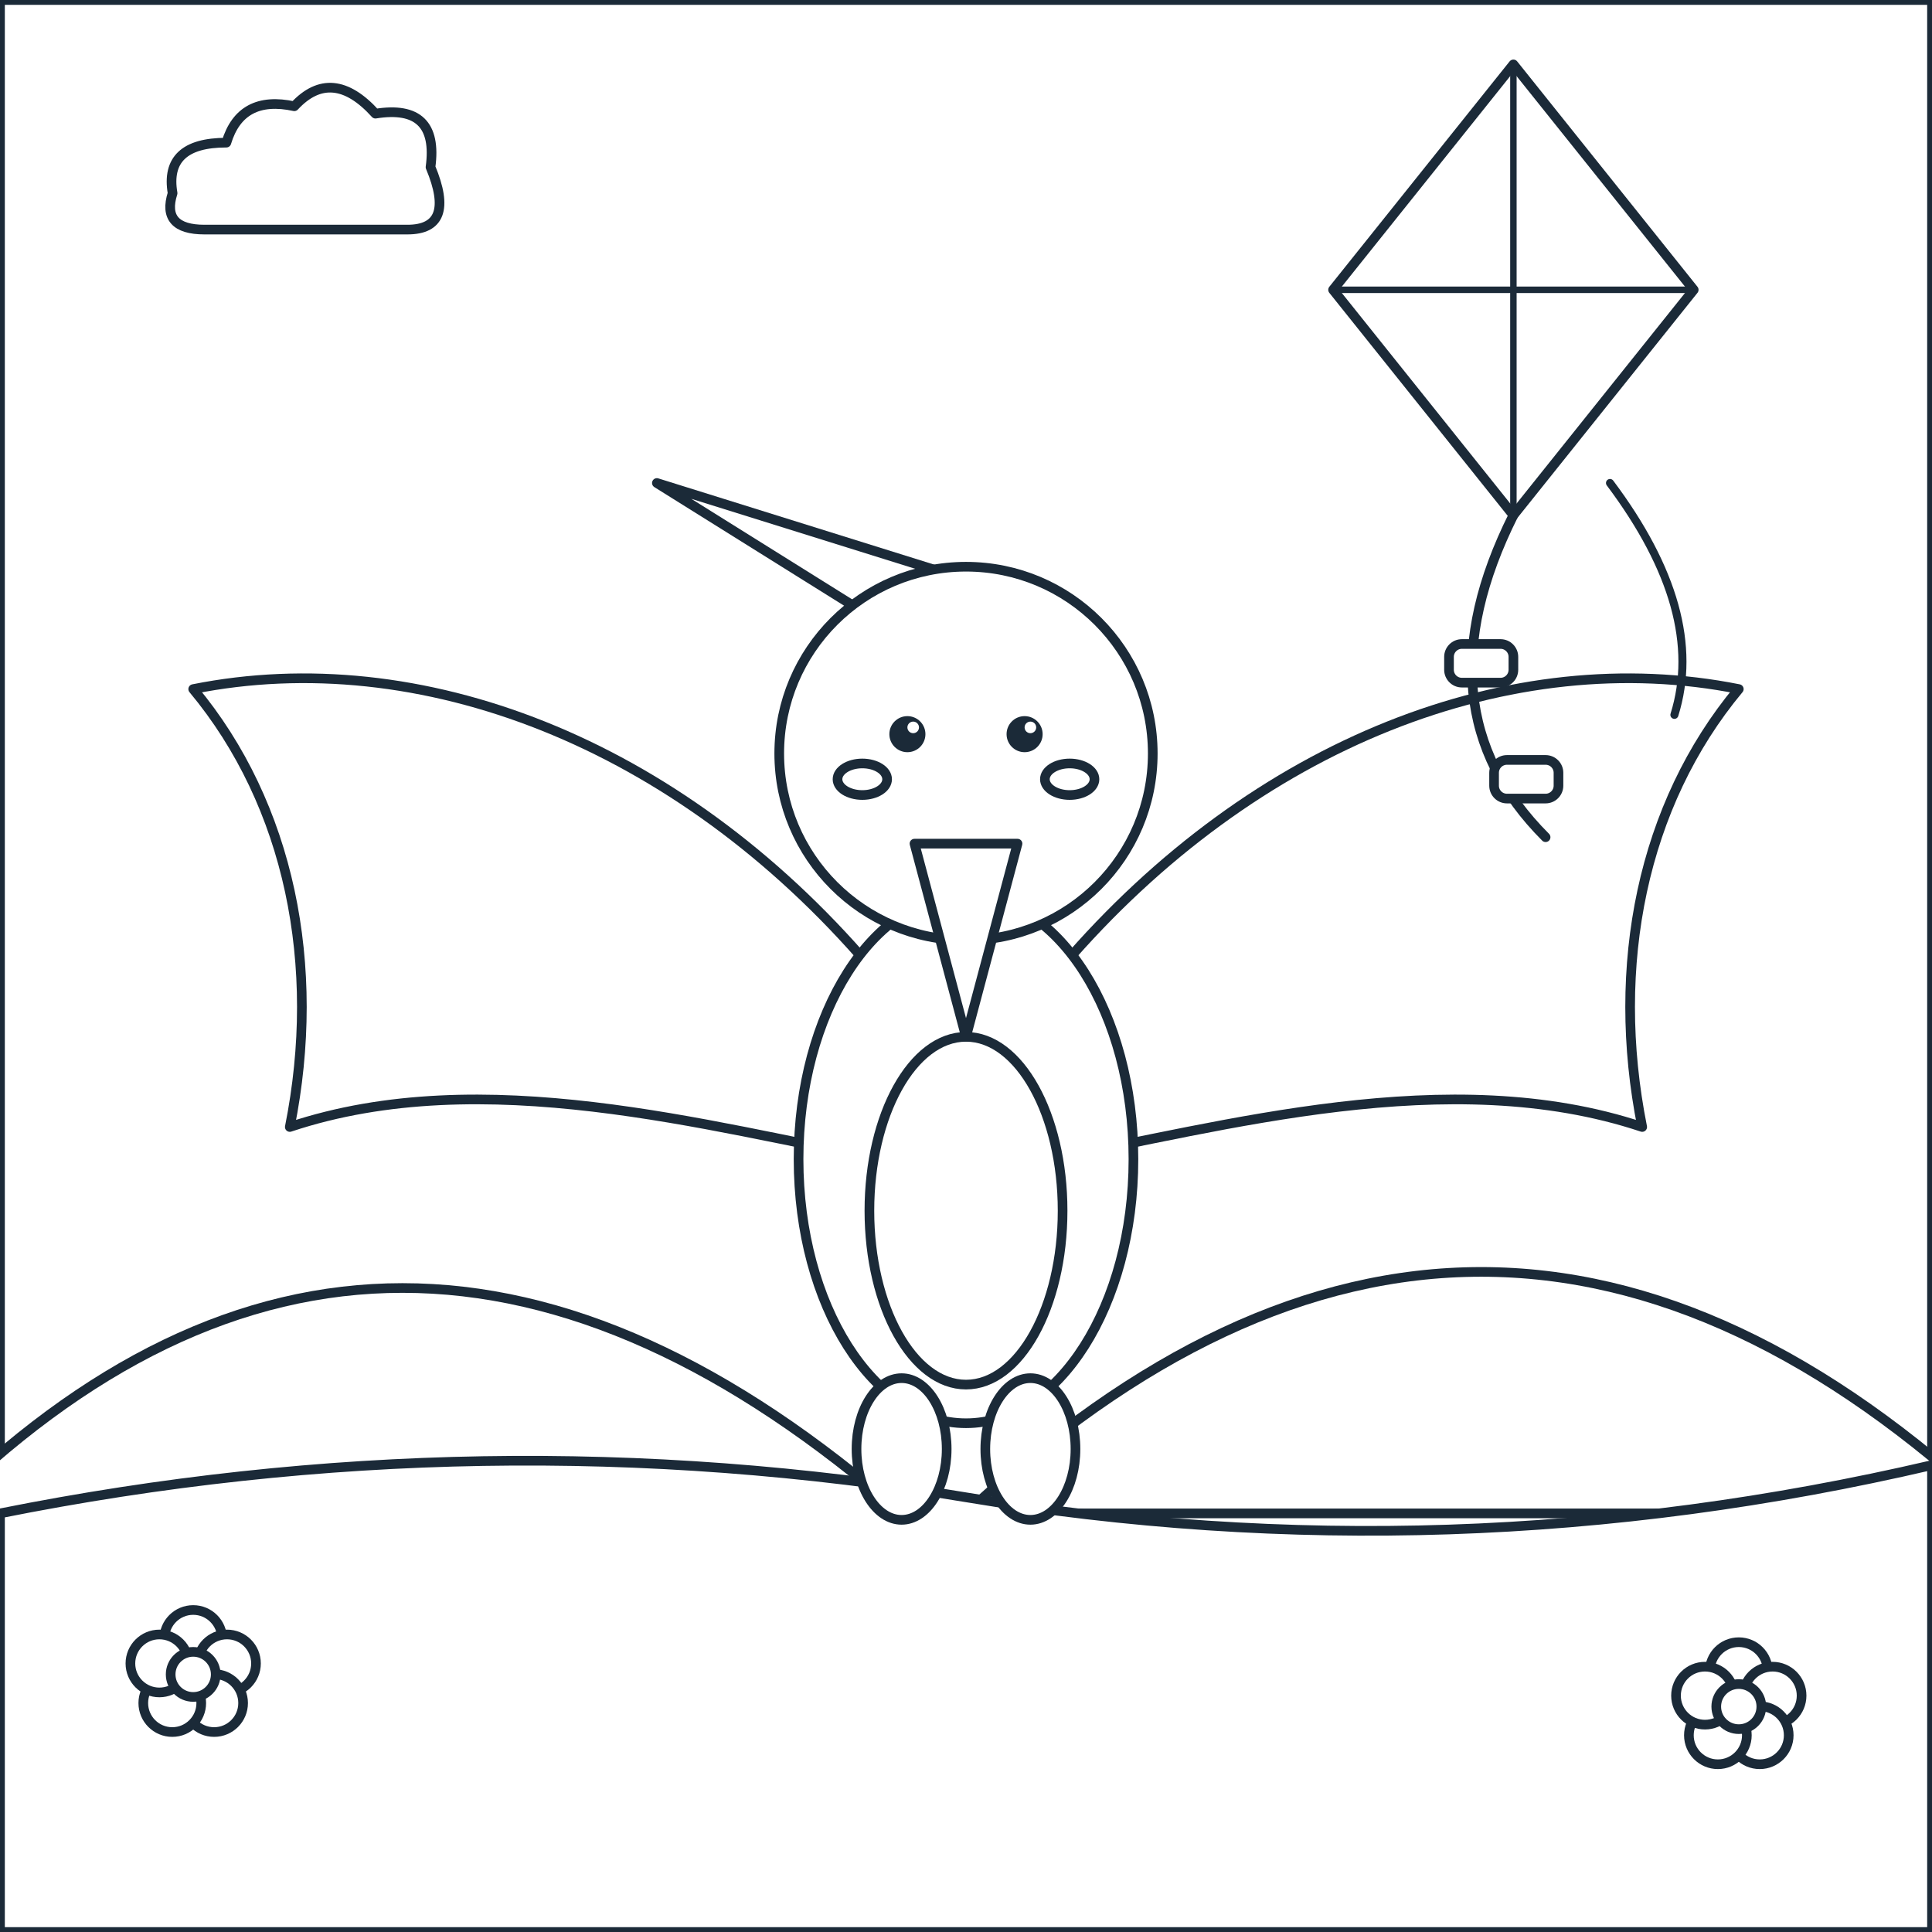
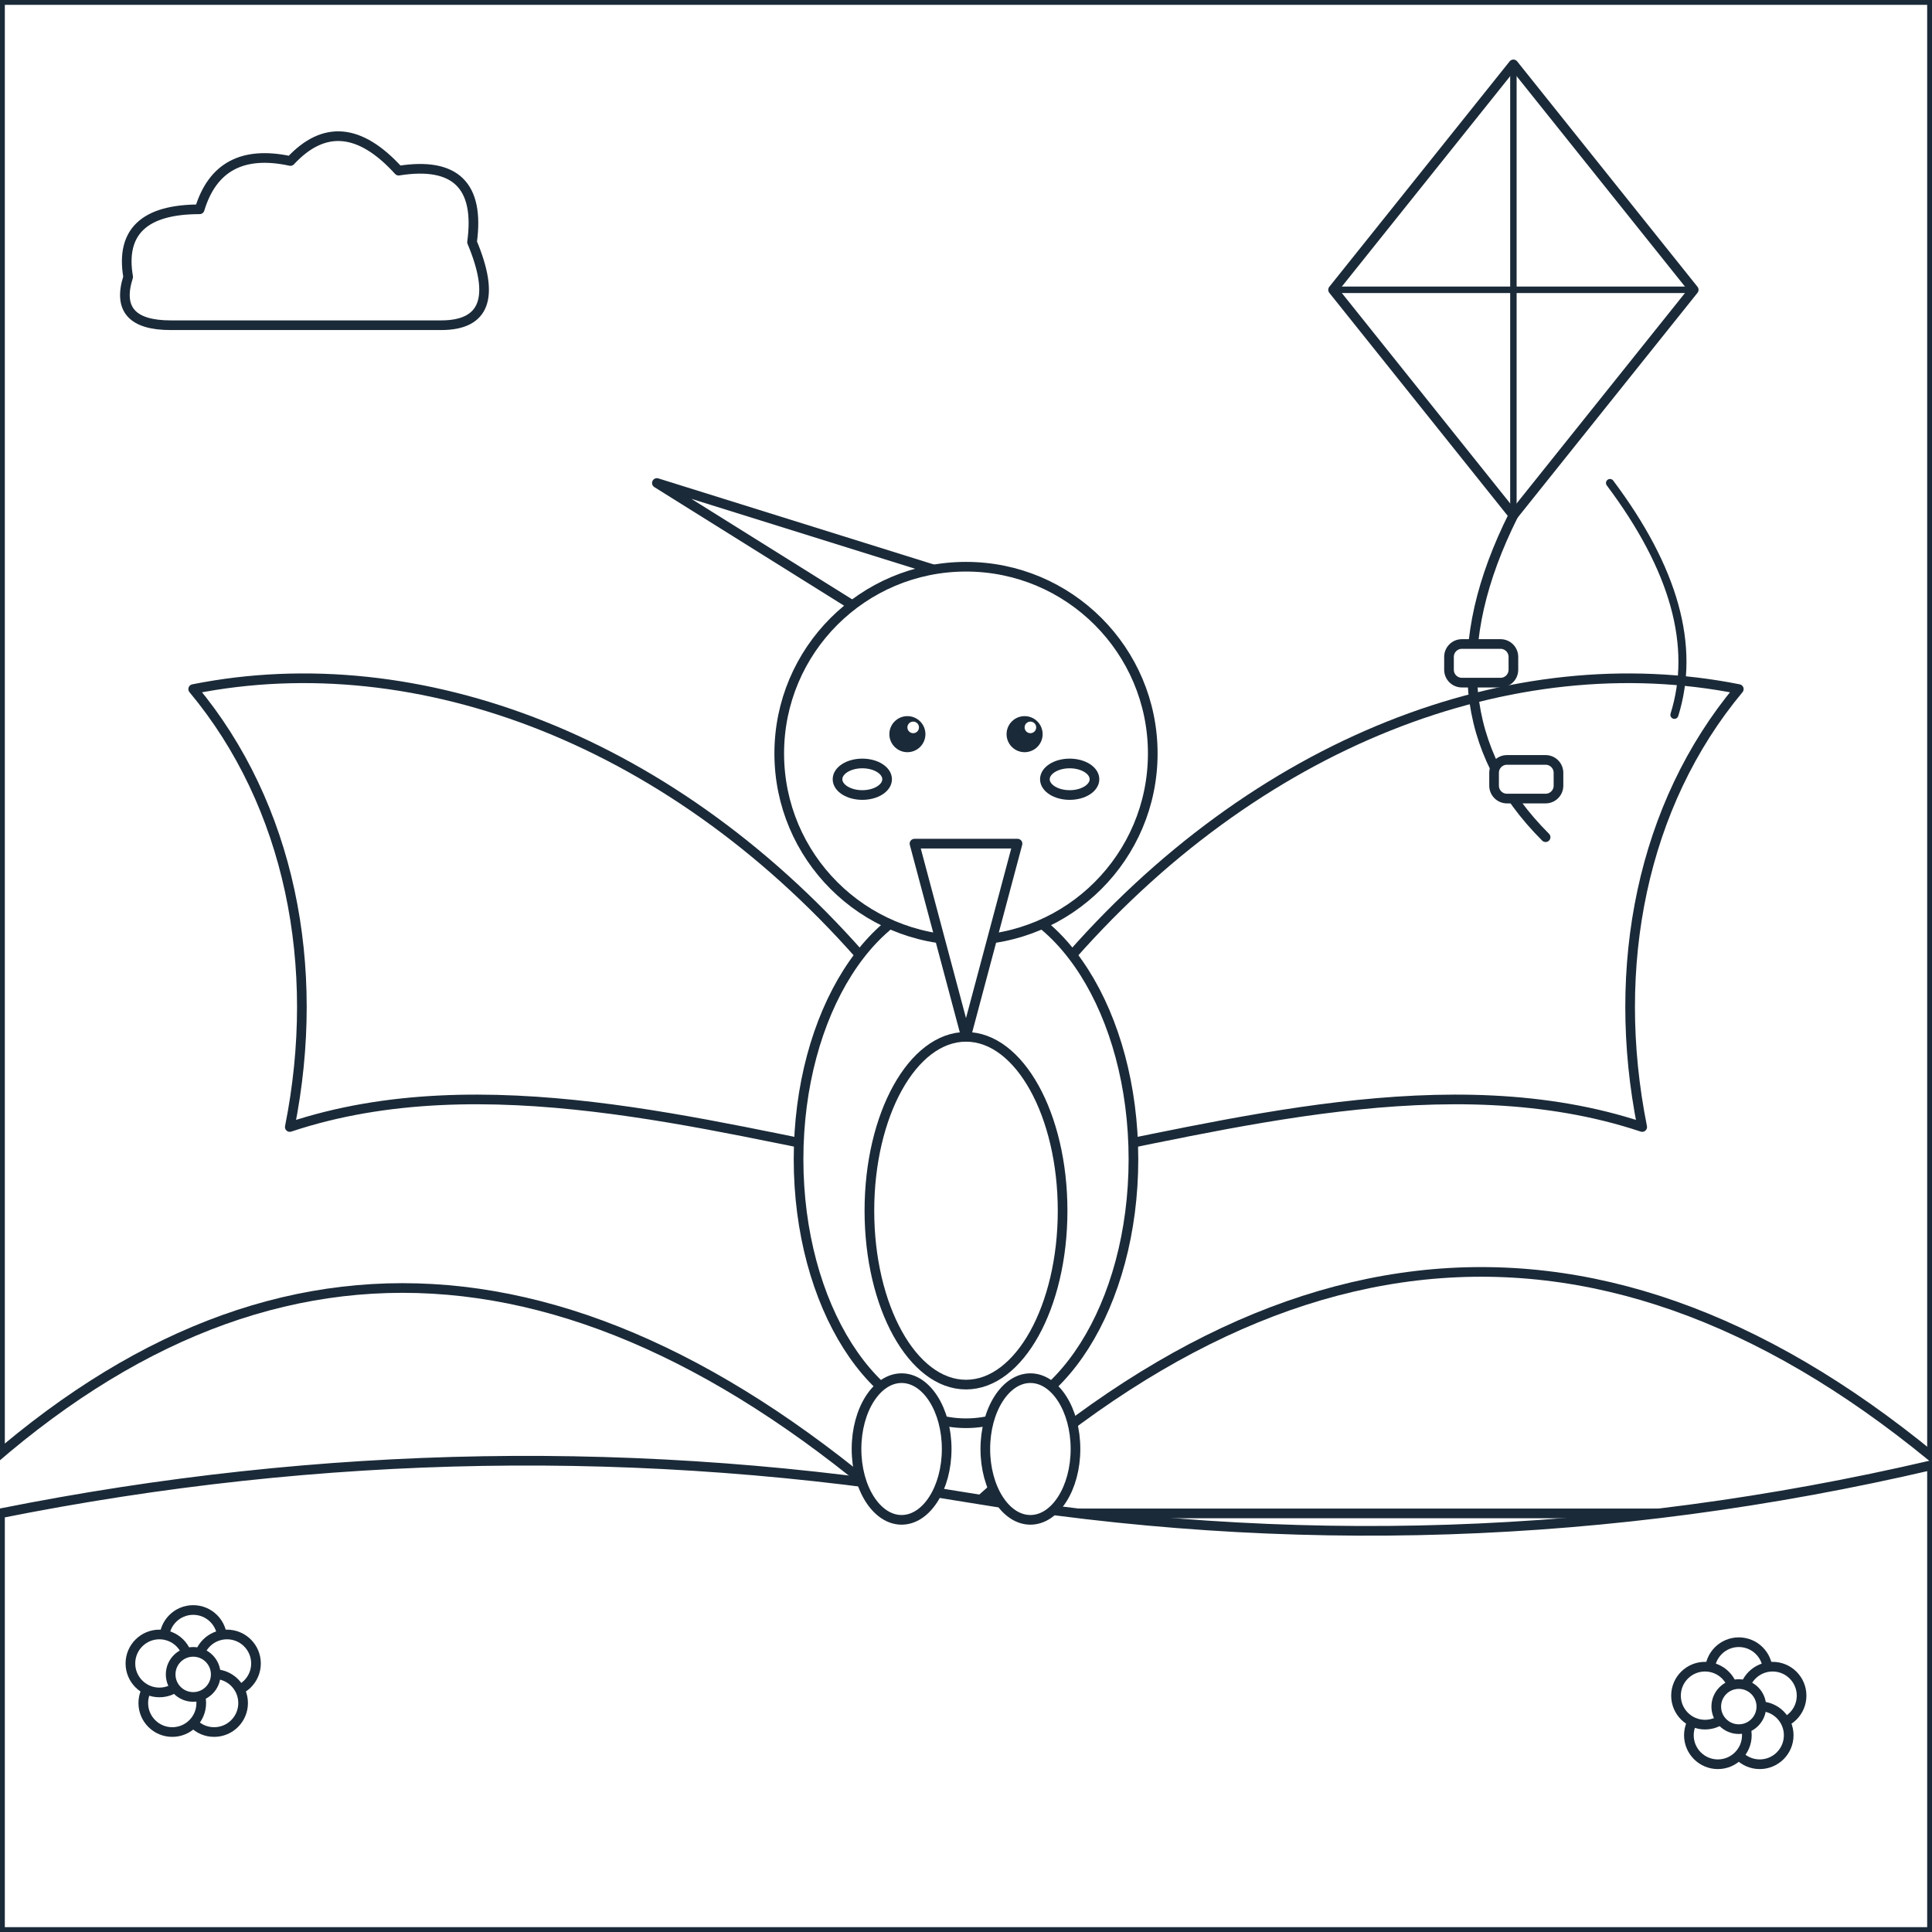
<svg xmlns="http://www.w3.org/2000/svg" viewBox="0 0 600 600" data-picture="duc-long--nguoi-lam-dieu">
  <g class="scene-back">
    <rect x="0" y="0" width="600" height="600" rx="0" id="r-nen-troi" data-region="nen-troi" class="region" fill="#FFFFFF" stroke="#1B2A38" stroke-width="3" stroke-linejoin="round" />
-     <path d="M 63.5 71.3 Q 50 71.3 53.6 60 Q 50.9 44.3 70.3 44.3 Q 74.8 29.4 91.4 33 Q 103.1 20.4 116.6 35.3 Q 136.4 32.1 133.7 51.9 Q 141.8 71.3 126.5 71.3 Z" id="r-may-2" data-region="may-2" class="region" fill="#FFFFFF" stroke="#1B2A38" stroke-width="3" stroke-linejoin="round" />
+     <path d="M 53 101 Q 35 101 39.8 86 Q 36.2 65 62 65 Q 68 45.2 90.2 50 Q 105.8 33.2 123.8 53 Q 150.2 48.8 146.6 75.2 Q 157.4 101 137 101 Z" id="r-may-1" data-region="may-1" class="region" fill="#FFFFFF" stroke="#1B2A38" stroke-width="3" stroke-linejoin="round" />
    <path d="M -20 470 Q 120 330 280 470 Z" id="r-doi-xa-1" data-region="doi-xa-1" class="region" fill="#FFFFFF" stroke="#1B2A38" stroke-width="3" stroke-linejoin="round" />
    <path d="M 300 470 Q 460 320 620 470 Z" id="r-doi-xa-2" data-region="doi-xa-2" class="region" fill="#FFFFFF" stroke="#1B2A38" stroke-width="3" stroke-linejoin="round" />
    <path d="M 0 470 Q 150 440 300 465 Q 450 490 600 455 L 600 600 L 0 600 Z" id="r-nen-dat" data-region="nen-dat" class="region" fill="#FFFFFF" stroke="#1B2A38" stroke-width="3" stroke-linejoin="round" />
    <ellipse cx="60" cy="509" rx="9" ry="9" id="r-hoa-dong-1-canh-1" data-region="hoa-dong-1-canh-1" class="region" fill="#FFFFFF" stroke="#1B2A38" stroke-width="3" stroke-linejoin="round" />
    <ellipse cx="70.5" cy="516.6" rx="9" ry="9" id="r-hoa-dong-1-canh-2" data-region="hoa-dong-1-canh-2" class="region" fill="#FFFFFF" stroke="#1B2A38" stroke-width="3" stroke-linejoin="round" />
    <ellipse cx="66.5" cy="528.9" rx="9" ry="9" id="r-hoa-dong-1-canh-3" data-region="hoa-dong-1-canh-3" class="region" fill="#FFFFFF" stroke="#1B2A38" stroke-width="3" stroke-linejoin="round" />
    <ellipse cx="53.5" cy="528.9" rx="9" ry="9" id="r-hoa-dong-1-canh-4" data-region="hoa-dong-1-canh-4" class="region" fill="#FFFFFF" stroke="#1B2A38" stroke-width="3" stroke-linejoin="round" />
    <ellipse cx="49.5" cy="516.6" rx="9" ry="9" id="r-hoa-dong-1-canh-5" data-region="hoa-dong-1-canh-5" class="region" fill="#FFFFFF" stroke="#1B2A38" stroke-width="3" stroke-linejoin="round" />
    <ellipse cx="60" cy="520" rx="7" ry="7" id="r-hoa-dong-1-nhuy" data-region="hoa-dong-1-nhuy" class="region" fill="#FFFFFF" stroke="#1B2A38" stroke-width="3" stroke-linejoin="round" />
    <ellipse cx="540" cy="519" rx="9" ry="9" id="r-hoa-dong-2-canh-1" data-region="hoa-dong-2-canh-1" class="region" fill="#FFFFFF" stroke="#1B2A38" stroke-width="3" stroke-linejoin="round" />
    <ellipse cx="550.5" cy="526.6" rx="9" ry="9" id="r-hoa-dong-2-canh-2" data-region="hoa-dong-2-canh-2" class="region" fill="#FFFFFF" stroke="#1B2A38" stroke-width="3" stroke-linejoin="round" />
    <ellipse cx="546.5" cy="538.9" rx="9" ry="9" id="r-hoa-dong-2-canh-3" data-region="hoa-dong-2-canh-3" class="region" fill="#FFFFFF" stroke="#1B2A38" stroke-width="3" stroke-linejoin="round" />
    <ellipse cx="533.5" cy="538.9" rx="9" ry="9" id="r-hoa-dong-2-canh-4" data-region="hoa-dong-2-canh-4" class="region" fill="#FFFFFF" stroke="#1B2A38" stroke-width="3" stroke-linejoin="round" />
    <ellipse cx="529.5" cy="526.6" rx="9" ry="9" id="r-hoa-dong-2-canh-5" data-region="hoa-dong-2-canh-5" class="region" fill="#FFFFFF" stroke="#1B2A38" stroke-width="3" stroke-linejoin="round" />
    <ellipse cx="540" cy="530" rx="7" ry="7" id="r-hoa-dong-2-nhuy" data-region="hoa-dong-2-nhuy" class="region" fill="#FFFFFF" stroke="#1B2A38" stroke-width="3" stroke-linejoin="round" />
  </g>
  <g id="subject" class="subject anim-fly">
    <path d="M 270 300 C 210 230 130 200 60 214 C 90 250 100 300 90 350 C 150 330 220 350 274 360 Z" id="r-canh-trai" data-region="canh-trai" class="region" fill="#FFFFFF" stroke="#1B2A38" stroke-width="3" stroke-linejoin="round" />
    <path d="M 330 300 C 390 230 470 200 540 214 C 510 250 500 300 510 350 C 450 330 380 350 326 360 Z" id="r-canh-phai" data-region="canh-phai" class="region" fill="#FFFFFF" stroke="#1B2A38" stroke-width="3" stroke-linejoin="round" />
    <ellipse cx="300" cy="360" rx="52" ry="82" id="r-than" data-region="than" class="region" fill="#FFFFFF" stroke="#1B2A38" stroke-width="3" stroke-linejoin="round" />
    <ellipse cx="300" cy="376" rx="30" ry="54" id="r-bung" data-region="bung" class="region" fill="#FFFFFF" stroke="#1B2A38" stroke-width="3" stroke-linejoin="round" />
    <ellipse cx="280" cy="450" rx="14" ry="22" id="r-chan-trai" data-region="chan-trai" class="region" fill="#FFFFFF" stroke="#1B2A38" stroke-width="3" stroke-linejoin="round" />
    <ellipse cx="320" cy="450" rx="14" ry="22" id="r-chan-phai" data-region="chan-phai" class="region" fill="#FFFFFF" stroke="#1B2A38" stroke-width="3" stroke-linejoin="round" />
    <polygon points="284,200 204,150 300,180" id="r-mao-dau" data-region="mao-dau" class="region" fill="#FFFFFF" stroke="#1B2A38" stroke-width="3" stroke-linejoin="round" />
    <ellipse cx="300" cy="234" rx="58" ry="58" id="r-dau" data-region="dau" class="region" fill="#FFFFFF" stroke="#1B2A38" stroke-width="3" stroke-linejoin="round" />
    <polygon points="284,262 316,262 300,322" id="r-mo" data-region="mo" class="region" fill="#FFFFFF" stroke="#1B2A38" stroke-width="3" stroke-linejoin="round" />
    <g class="deco" pointer-events="none">
      <circle cx="281.8" cy="228" r="5.6" fill="#1B2A38" />
    </g>
    <g class="deco" pointer-events="none">
      <circle cx="318.2" cy="228" r="5.6" fill="#1B2A38" />
    </g>
    <g class="deco" pointer-events="none">
      <circle cx="283.6" cy="225.9" r="1.8" fill="#FFFFFF" />
    </g>
    <g class="deco" pointer-events="none">
      <circle cx="320" cy="225.9" r="1.8" fill="#FFFFFF" />
    </g>
    <ellipse cx="267.8" cy="242" rx="7.7" ry="4.9" id="r-ma-trai" data-region="ma-trai" class="region" fill="#FFFFFF" stroke="#1B2A38" stroke-width="3" stroke-linejoin="round" />
    <ellipse cx="332.2" cy="242" rx="7.7" ry="4.9" id="r-ma-phai" data-region="ma-phai" class="region" fill="#FFFFFF" stroke="#1B2A38" stroke-width="3" stroke-linejoin="round" />
  </g>
  <g class="scene-front">
    <g class="deco" pointer-events="none">
      <path d="M 520 222 Q 530 190 500 150" fill="none" stroke="#1B2A38" stroke-width="2.5" stroke-linecap="round" stroke-linejoin="round" />
    </g>
    <polygon points="470,20 526,90 470,160 414,90" id="r-dieu" data-region="dieu" class="region" fill="#FFFFFF" stroke="#1B2A38" stroke-width="3" stroke-linejoin="round" />
    <g class="deco" pointer-events="none">
      <path d="M 470 20 L 470 160 M 414 90 L 526 90" fill="none" stroke="#1B2A38" stroke-width="2" stroke-linecap="round" stroke-linejoin="round" />
    </g>
    <g class="deco" pointer-events="none">
      <path d="M 470 160 Q 440 220 480 260" fill="none" stroke="#1B2A38" stroke-width="3" stroke-linecap="round" stroke-linejoin="round" />
    </g>
    <rect x="450" y="200" width="20" height="12" rx="4" id="r-no-duoi-dieu-1" data-region="no-duoi-dieu-1" class="region" fill="#FFFFFF" stroke="#1B2A38" stroke-width="3" stroke-linejoin="round" />
    <rect x="464" y="236" width="20" height="12" rx="4" id="r-no-duoi-dieu-2" data-region="no-duoi-dieu-2" class="region" fill="#FFFFFF" stroke="#1B2A38" stroke-width="3" stroke-linejoin="round" />
  </g>
</svg>
